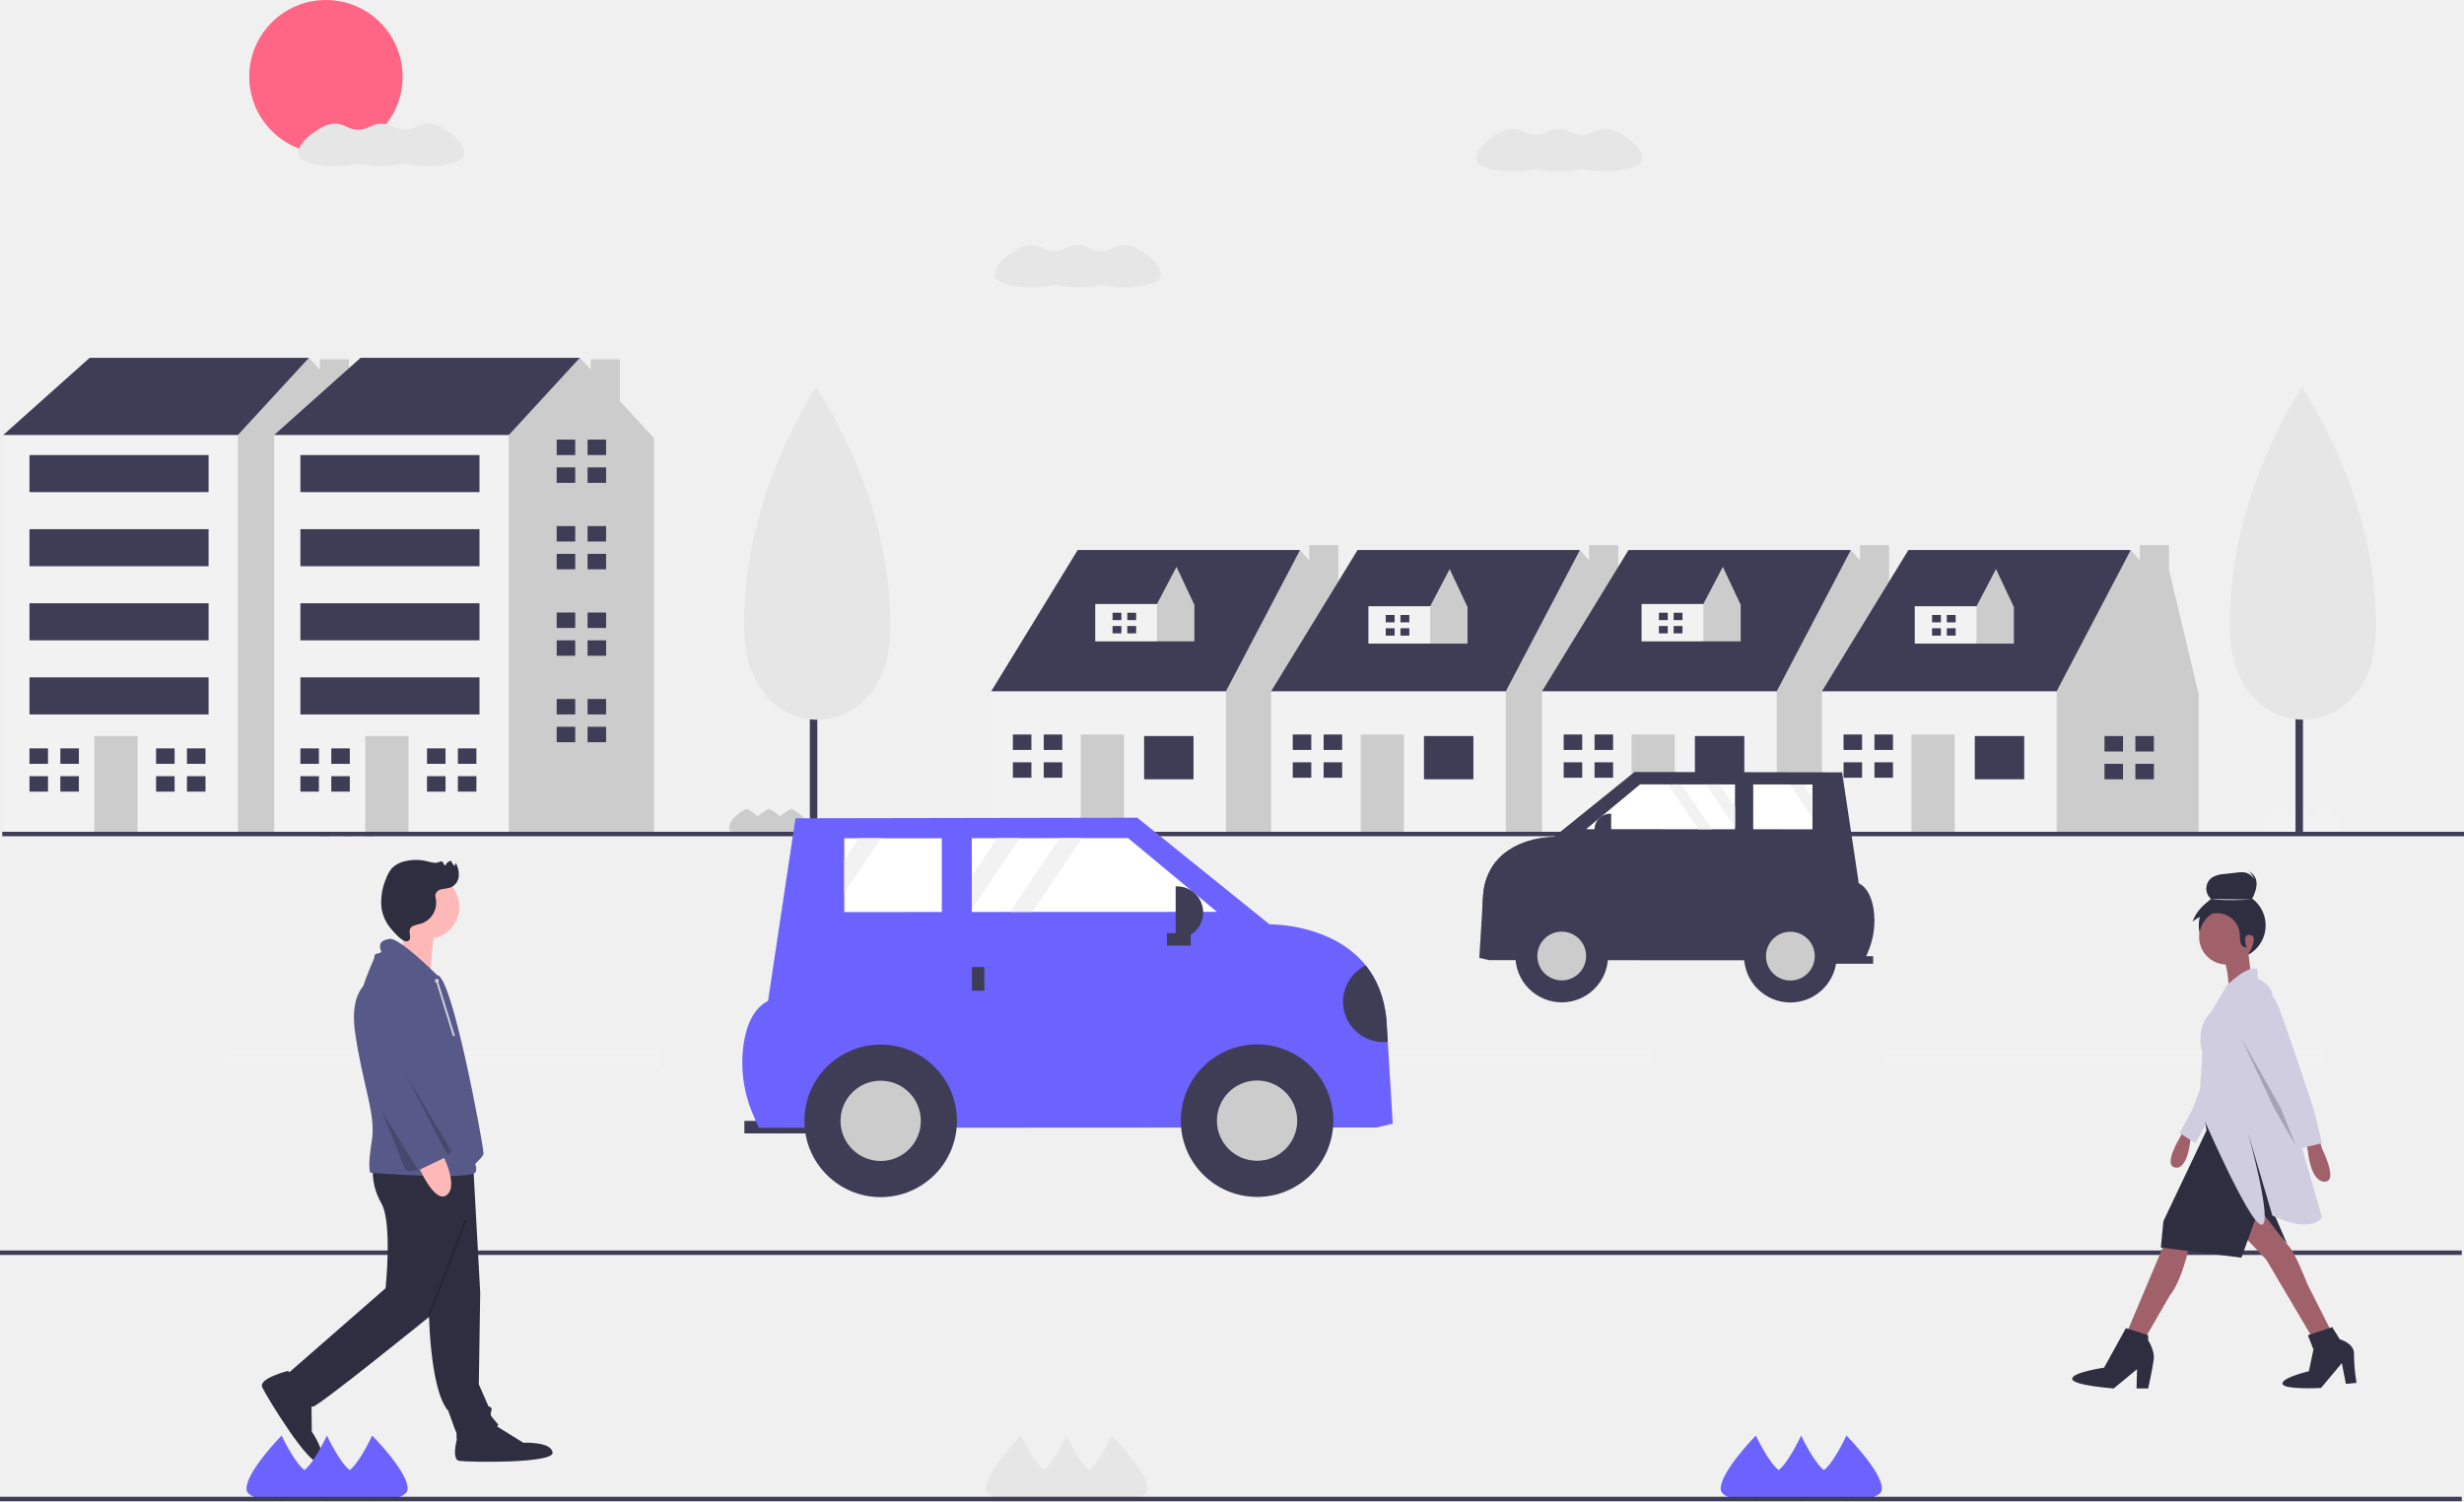
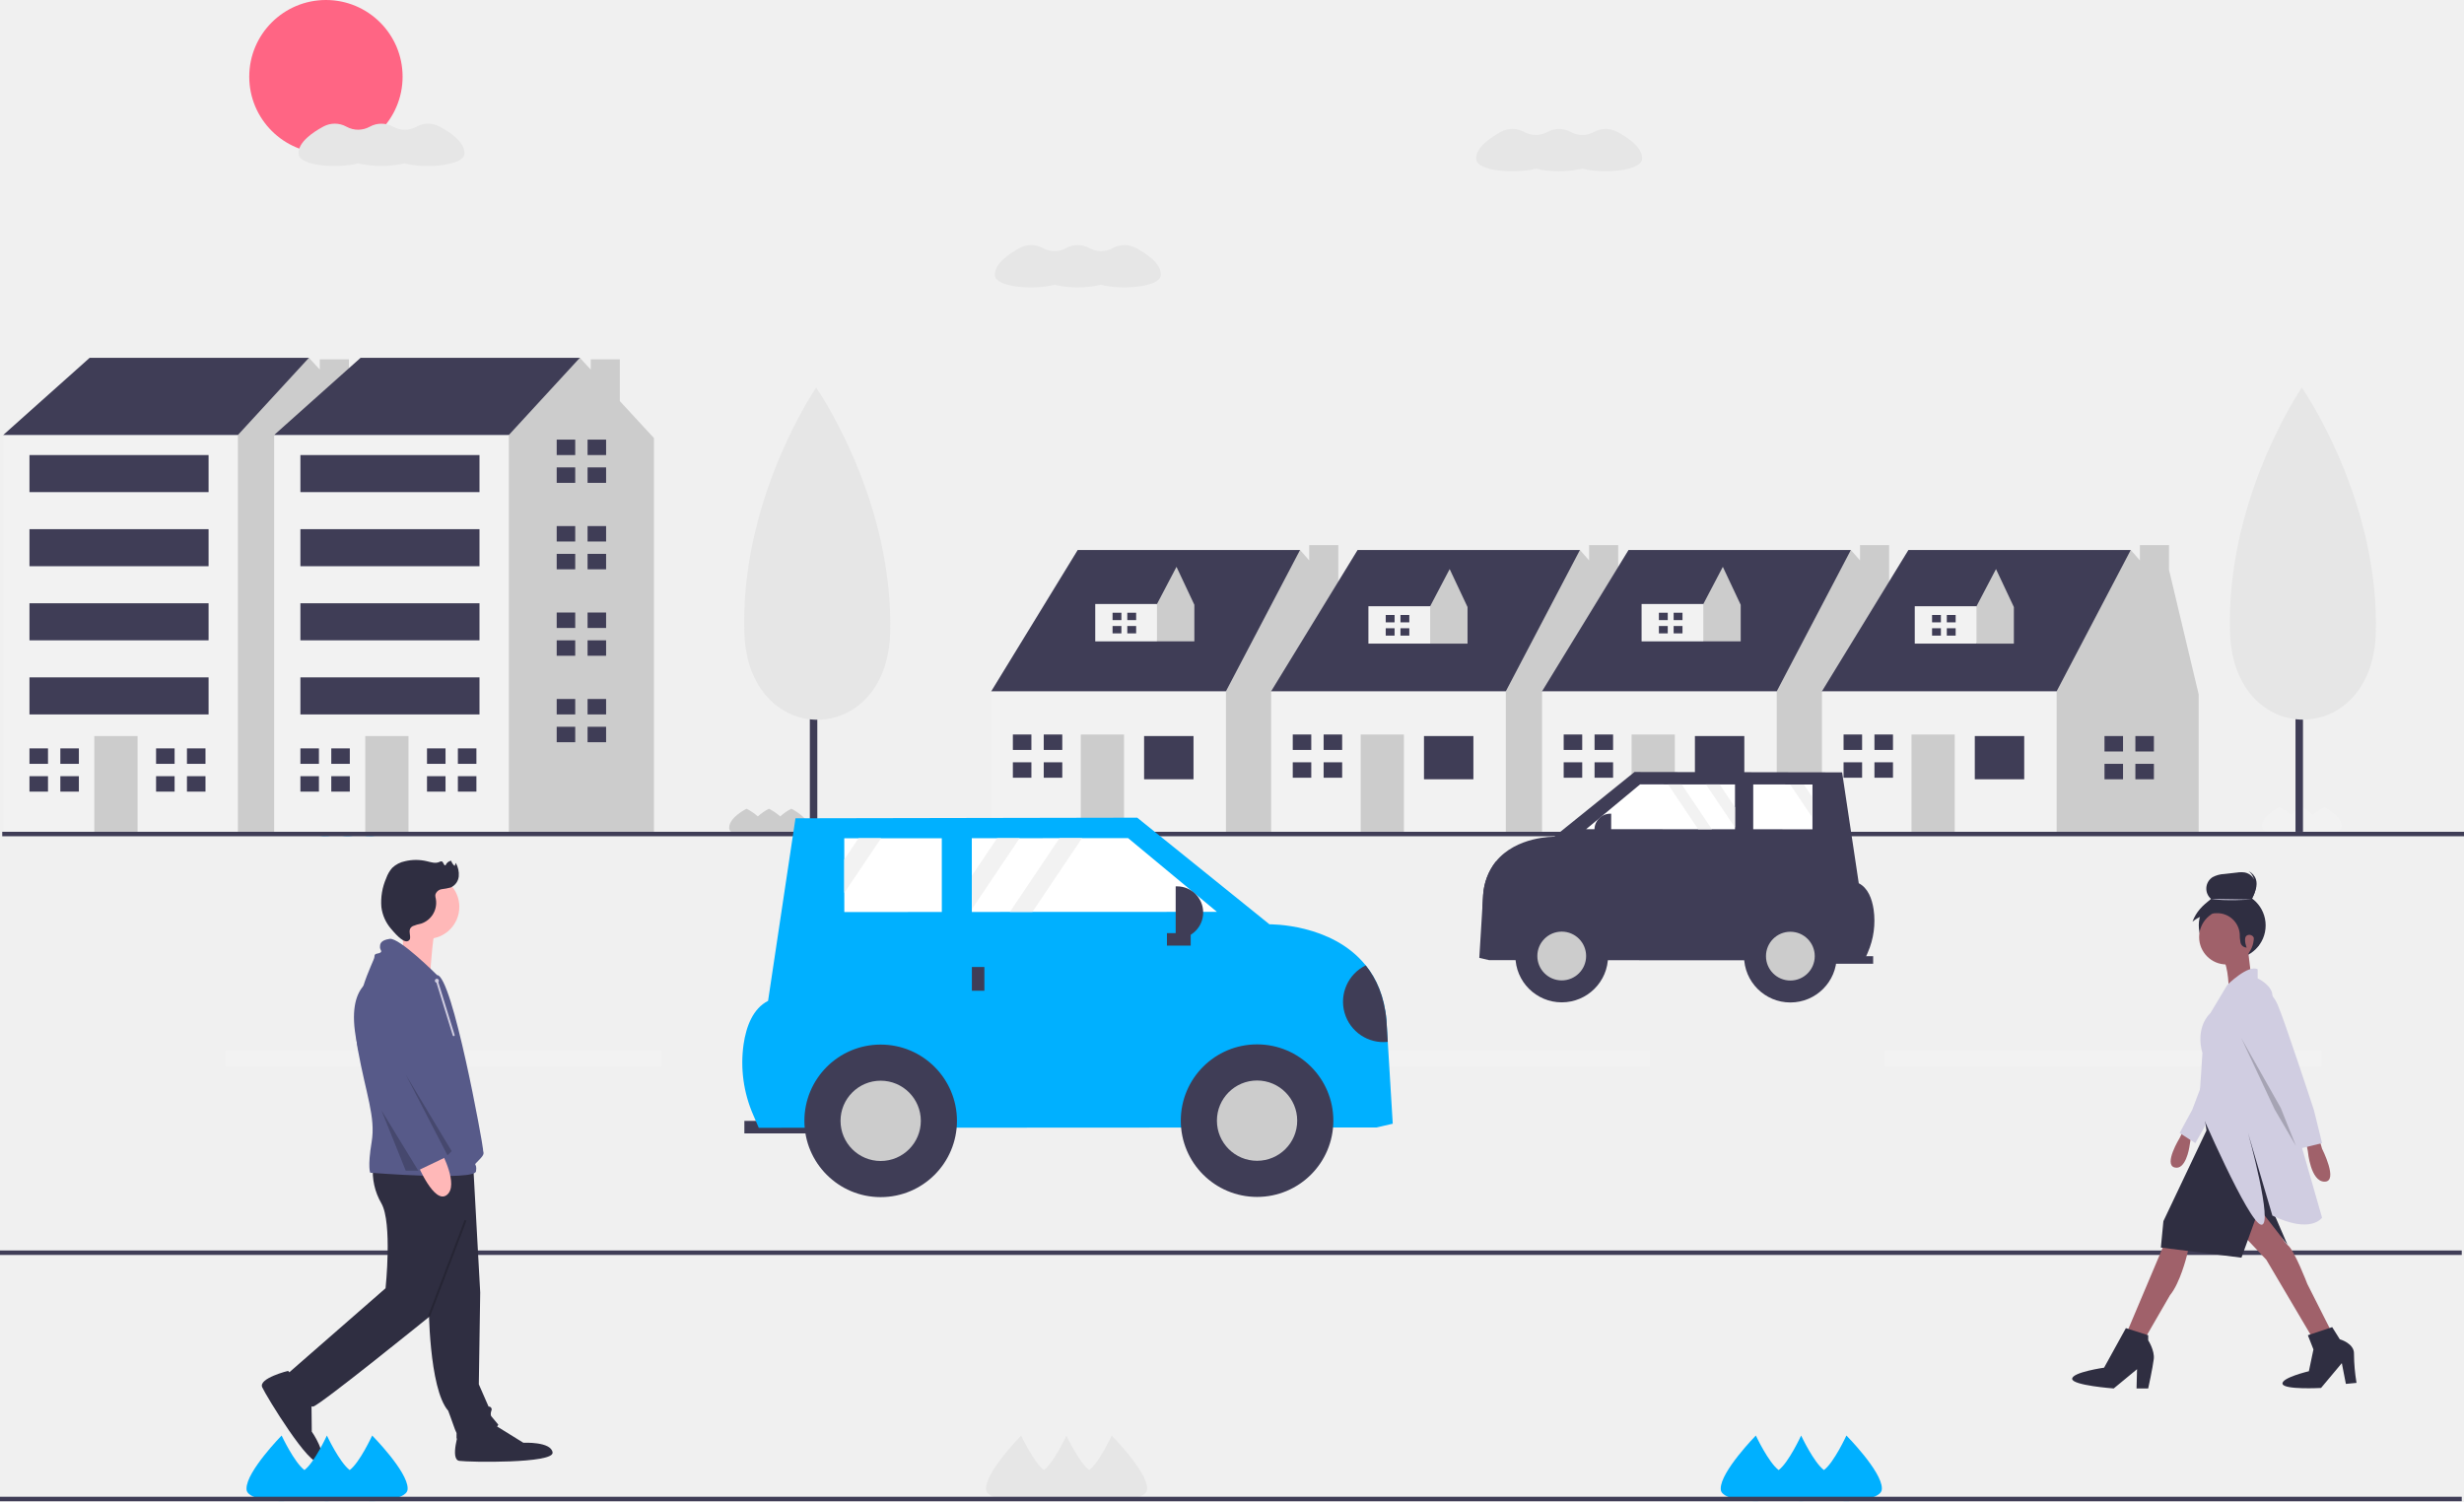
<svg xmlns="http://www.w3.org/2000/svg" id="f62fb22a-6085-4612-8ae6-3595732df09a" data-name="Layer 1" width="920.418" height="560.803" viewBox="0 0 920.418 560.803">
  <rect x="84.209" y="392.402" width="163" height="6" fill="#f2f2f2" />
  <rect x="453.209" y="392.402" width="163" height="6" fill="#f2f2f2" />
  <rect x="704.209" y="392.402" width="163" height="6" fill="#f2f2f2" />
  <path d="M1007.956,471.117a19.8,19.8,0,0,0-4.148,2.867,19.742,19.742,0,0,0-4.216-2.867,19.8,19.8,0,0,0-4.148,2.867,19.742,19.742,0,0,0-4.216-2.867s-6.502,3.198-6.484,7.105q.001.147.013.292c.222,2.558,6.944,3.21,10.636,2.004a15.247,15.247,0,0,0,8.364,0c3.677,1.225,10.536.523,10.736-2.064q.011-.145.011-.292C1014.486,474.254,1007.956,471.117,1007.956,471.117Z" transform="translate(-139.7909 -169.5983)" fill="#f2f2f2" />
  <polygon points="6.972 167.108 1.204 162.494 33.501 133.658 115.397 133.658 115.397 159.034 62.338 194.791 6.972 167.108" fill="#3f3d56" />
  <polygon points="130.329 149.833 130.329 134.234 119.456 134.234 119.456 138.054 115.397 133.658 88.868 162.494 78.487 169.415 62.39 287.016 86.665 311.291 143.081 311.291 143.081 163.648 130.329 149.833" fill="#ccc" />
  <rect x="1.204" y="162.494" width="87.663" height="148.797" fill="#f2f2f2" />
  <rect x="35.232" y="274.957" width="16.149" height="36.334" fill="#ccc" />
  <polygon points="17.93 285.338 17.93 279.571 11.009 279.571 11.009 285.338 17.353 285.338 17.93 285.338" fill="#3f3d56" />
  <polygon points="17.353 289.952 11.009 289.952 11.009 295.72 17.93 295.72 17.93 289.952 17.353 289.952" fill="#3f3d56" />
  <rect x="22.543" y="279.571" width="6.921" height="5.767" fill="#3f3d56" />
  <rect x="22.543" y="289.952" width="6.921" height="5.767" fill="#3f3d56" />
  <polygon points="65.222 285.338 65.222 279.571 58.301 279.571 58.301 285.338 64.645 285.338 65.222 285.338" fill="#3f3d56" />
  <polygon points="64.645 289.952 58.301 289.952 58.301 295.72 65.222 295.72 65.222 289.952 64.645 289.952" fill="#3f3d56" />
  <rect x="69.836" y="279.571" width="6.921" height="5.767" fill="#3f3d56" />
  <rect x="69.836" y="289.952" width="6.921" height="5.767" fill="#3f3d56" />
  <polygon points="113.667 169.992 113.667 164.224 106.746 164.224 106.746 169.992 113.091 169.992 113.667 169.992" fill="#3f3d56" />
  <polygon points="113.091 174.606 106.746 174.606 106.746 180.373 113.667 180.373 113.667 174.606 113.091 174.606" fill="#3f3d56" />
  <rect x="118.281" y="164.224" width="6.921" height="5.767" fill="#3f3d56" />
  <rect x="118.281" y="174.606" width="6.921" height="5.767" fill="#3f3d56" />
  <polygon points="113.667 202.289 113.667 196.522 106.746 196.522 106.746 202.289 113.091 202.289 113.667 202.289" fill="#3f3d56" />
  <polygon points="113.091 206.903 106.746 206.903 106.746 212.67 113.667 212.67 113.667 206.903 113.091 206.903" fill="#3f3d56" />
  <rect x="118.281" y="196.522" width="6.921" height="5.767" fill="#3f3d56" />
  <rect x="118.281" y="206.903" width="6.921" height="5.767" fill="#3f3d56" />
  <polygon points="113.667 234.586 113.667 228.819 106.746 228.819 106.746 234.586 113.091 234.586 113.667 234.586" fill="#3f3d56" />
  <polygon points="113.091 239.2 106.746 239.2 106.746 244.967 113.667 244.967 113.667 239.2 113.091 239.2" fill="#3f3d56" />
  <rect x="118.281" y="228.819" width="6.921" height="5.767" fill="#3f3d56" />
  <rect x="118.281" y="239.2" width="6.921" height="5.767" fill="#3f3d56" />
  <polygon points="113.667 266.883 113.667 261.116 106.746 261.116 106.746 266.883 113.091 266.883 113.667 266.883" fill="#3f3d56" />
  <polygon points="113.091 271.497 106.746 271.497 106.746 277.264 113.667 277.264 113.667 271.497 113.091 271.497" fill="#3f3d56" />
  <rect x="118.281" y="261.116" width="6.921" height="5.767" fill="#3f3d56" />
  <rect x="118.281" y="271.497" width="6.921" height="5.767" fill="#3f3d56" />
  <rect x="11.009" y="169.992" width="66.901" height="13.842" fill="#3f3d56" />
  <rect x="11.009" y="197.675" width="66.901" height="13.842" fill="#3f3d56" />
  <rect x="11.009" y="225.358" width="66.901" height="13.842" fill="#3f3d56" />
  <rect x="11.009" y="253.041" width="66.901" height="13.842" fill="#3f3d56" />
-   <path d="M277.995,471.953a19.8,19.8,0,0,0-4.148,2.867,19.742,19.742,0,0,0-4.216-2.867,19.8,19.8,0,0,0-4.148,2.867,19.742,19.742,0,0,0-4.216-2.867s-6.502,3.198-6.484,7.105q.001.147.013.292c.222,2.558,6.944,3.21,10.636,2.004a15.247,15.247,0,0,0,8.364,0c3.677,1.225,10.536.523,10.736-2.064q.011-.145.011-.292C284.526,475.091,277.995,471.953,277.995,471.953Z" transform="translate(-139.7909 -169.5983)" fill="#6c63ff" />
+   <path d="M277.995,471.953a19.8,19.8,0,0,0-4.148,2.867,19.742,19.742,0,0,0-4.216-2.867,19.8,19.8,0,0,0-4.148,2.867,19.742,19.742,0,0,0-4.216-2.867s-6.502,3.198-6.484,7.105q.001.147.013.292c.222,2.558,6.944,3.21,10.636,2.004a15.247,15.247,0,0,0,8.364,0c3.677,1.225,10.536.523,10.736-2.064q.011-.145.011-.292C284.526,475.091,277.995,471.953,277.995,471.953Z" transform="translate(-139.7909 -169.5983)" fill="#00b0ff" />
  <polygon points="108.177 167.108 102.409 162.494 134.706 133.658 216.602 133.658 216.602 159.034 163.543 194.791 108.177 167.108" fill="#3f3d56" />
  <polygon points="231.534 149.833 231.534 134.234 220.661 134.234 220.661 138.054 216.602 133.658 190.073 162.494 179.692 169.415 163.595 287.016 187.87 311.291 244.286 311.291 244.286 163.648 231.534 149.833" fill="#ccc" />
  <rect x="102.409" y="162.494" width="87.663" height="148.797" fill="#f2f2f2" />
  <rect x="136.437" y="274.957" width="16.149" height="36.334" fill="#ccc" />
  <polygon points="119.135 285.338 119.135 279.571 112.214 279.571 112.214 285.338 118.558 285.338 119.135 285.338" fill="#3f3d56" />
  <polygon points="118.558 289.952 112.214 289.952 112.214 295.72 119.135 295.72 119.135 289.952 118.558 289.952" fill="#3f3d56" />
  <rect x="123.748" y="279.571" width="6.921" height="5.767" fill="#3f3d56" />
  <rect x="123.748" y="289.952" width="6.921" height="5.767" fill="#3f3d56" />
  <polygon points="166.427 285.338 166.427 279.571 159.506 279.571 159.506 285.338 165.85 285.338 166.427 285.338" fill="#3f3d56" />
  <polygon points="165.85 289.952 159.506 289.952 159.506 295.72 166.427 295.72 166.427 289.952 165.85 289.952" fill="#3f3d56" />
  <rect x="171.041" y="279.571" width="6.921" height="5.767" fill="#3f3d56" />
  <rect x="171.041" y="289.952" width="6.921" height="5.767" fill="#3f3d56" />
  <polygon points="214.872 169.992 214.872 164.224 207.951 164.224 207.951 169.992 214.296 169.992 214.872 169.992" fill="#3f3d56" />
  <polygon points="214.296 174.606 207.951 174.606 207.951 180.373 214.872 180.373 214.872 174.606 214.296 174.606" fill="#3f3d56" />
  <rect x="219.486" y="164.224" width="6.921" height="5.767" fill="#3f3d56" />
  <rect x="219.486" y="174.606" width="6.921" height="5.767" fill="#3f3d56" />
  <polygon points="214.872 202.289 214.872 196.522 207.951 196.522 207.951 202.289 214.296 202.289 214.872 202.289" fill="#3f3d56" />
  <polygon points="214.296 206.903 207.951 206.903 207.951 212.67 214.872 212.67 214.872 206.903 214.296 206.903" fill="#3f3d56" />
  <rect x="219.486" y="196.522" width="6.921" height="5.767" fill="#3f3d56" />
  <rect x="219.486" y="206.903" width="6.921" height="5.767" fill="#3f3d56" />
  <polygon points="214.872 234.586 214.872 228.819 207.951 228.819 207.951 234.586 214.296 234.586 214.872 234.586" fill="#3f3d56" />
  <polygon points="214.296 239.2 207.951 239.2 207.951 244.967 214.872 244.967 214.872 239.2 214.296 239.2" fill="#3f3d56" />
  <rect x="219.486" y="228.819" width="6.921" height="5.767" fill="#3f3d56" />
  <rect x="219.486" y="239.2" width="6.921" height="5.767" fill="#3f3d56" />
  <polygon points="214.872 266.883 214.872 261.116 207.951 261.116 207.951 266.883 214.296 266.883 214.872 266.883" fill="#3f3d56" />
  <polygon points="214.296 271.497 207.951 271.497 207.951 277.264 214.872 277.264 214.872 271.497 214.296 271.497" fill="#3f3d56" />
  <rect x="219.486" y="261.116" width="6.921" height="5.767" fill="#3f3d56" />
  <rect x="219.486" y="271.497" width="6.921" height="5.767" fill="#3f3d56" />
  <rect x="112.214" y="169.992" width="66.901" height="13.842" fill="#3f3d56" />
  <rect x="112.214" y="197.675" width="66.901" height="13.842" fill="#3f3d56" />
  <rect x="112.214" y="225.358" width="66.901" height="13.842" fill="#3f3d56" />
  <rect x="112.214" y="253.041" width="66.901" height="13.842" fill="#3f3d56" />
  <circle cx="121.748" cy="28.641" r="28.641" fill="#ff6584" />
  <rect x="302.512" y="200.449" width="2.793" height="110.319" fill="#3f3d56" />
  <path d="M472.35,402.154q.008,1.82-.034,3.623c-1.001,43.427-53.066,43.667-54.468.251q-.058-1.802-.067-3.623c-.224-48.543,26.879-88.02,26.879-88.02S472.126,353.611,472.35,402.154Z" transform="translate(-139.7909 -169.5983)" fill="#e6e6e6" />
  <path d="M435.382,471.709a19.8,19.8,0,0,0-4.148,2.867,19.742,19.742,0,0,0-4.216-2.867,19.8,19.8,0,0,0-4.148,2.867,19.742,19.742,0,0,0-4.216-2.867s-6.502,3.198-6.484,7.105q.001.147.013.292c.222,2.558,6.944,3.21,10.636,2.004a15.247,15.247,0,0,0,8.364,0c3.677,1.225,10.536.523,10.736-2.064q.011-.145.011-.292C441.913,474.846,435.382,471.709,435.382,471.709Z" transform="translate(-139.7909 -169.5983)" fill="#ccc" />
  <polygon points="373.739 263.999 370.279 258.232 402.576 205.457 485.625 205.457 485.625 213.531 455.635 270.92 421.031 277.841 373.739 263.999" fill="#3f3d56" />
  <polygon points="499.921 246.794 499.921 203.655 489.048 203.655 489.048 209.346 485.625 205.457 457.942 258.232 453.328 262.846 447.561 285.915 457.942 311.291 511.001 311.291 511.001 259.385 499.921 246.794" fill="#ccc" />
  <rect x="370.279" y="258.232" width="87.663" height="53.059" fill="#f2f2f2" />
  <rect x="427.375" y="274.957" width="18.455" height="16.149" fill="#3f3d56" />
  <rect x="403.729" y="274.381" width="16.149" height="36.911" fill="#ccc" />
  <polygon points="385.274 280.148 385.274 274.381 378.353 274.381 378.353 280.148 384.697 280.148 385.274 280.148" fill="#3f3d56" />
  <polygon points="384.697 284.762 378.353 284.762 378.353 290.529 385.274 290.529 385.274 284.762 384.697 284.762" fill="#3f3d56" />
  <rect x="389.888" y="274.381" width="6.921" height="5.767" fill="#3f3d56" />
  <rect x="389.888" y="284.762" width="6.921" height="5.767" fill="#3f3d56" />
  <polygon points="482.742 281.561 482.742 275.794 475.821 275.794 475.821 281.561 482.165 281.561 482.742 281.561" fill="#3f3d56" />
  <polygon points="482.165 286.175 475.821 286.175 475.821 291.942 482.742 291.942 482.742 286.175 482.165 286.175" fill="#3f3d56" />
  <rect x="487.355" y="275.794" width="6.921" height="5.767" fill="#3f3d56" />
  <rect x="487.355" y="286.175" width="6.921" height="5.767" fill="#3f3d56" />
  <polygon points="410.036 227.148 409.125 225.631 417.623 211.745 439.474 211.745 439.474 213.869 431.584 228.969 422.479 230.79 410.036 227.148" fill="#3f3d56" />
  <polygon points="439.474 211.745 432.191 225.631 430.977 226.845 429.459 232.915 432.191 239.591 446.151 239.591 446.151 225.934 439.474 211.745" fill="#ccc" />
  <rect x="409.125" y="225.631" width="23.065" height="13.961" fill="#f2f2f2" />
  <polygon points="418.897 231.647 418.897 228.893 415.593 228.893 415.593 231.647 418.622 231.647 418.897 231.647" fill="#3f3d56" />
  <polygon points="418.622 233.85 415.593 233.85 415.593 236.603 418.897 236.603 418.897 233.85 418.622 233.85" fill="#3f3d56" />
  <rect x="421.1" y="228.893" width="3.304" height="2.754" fill="#3f3d56" />
  <rect x="421.1" y="233.85" width="3.304" height="2.754" fill="#3f3d56" />
  <polygon points="478.29 263.999 474.829 258.232 507.126 205.457 590.176 205.457 590.176 213.531 560.186 270.92 525.582 277.841 478.29 263.999" fill="#3f3d56" />
  <polygon points="604.472 246.794 604.472 203.655 593.599 203.655 593.599 209.346 590.176 205.457 562.493 258.232 557.879 262.846 552.111 285.915 562.493 311.291 615.552 311.291 615.552 259.385 604.472 246.794" fill="#ccc" />
  <rect x="474.829" y="258.232" width="87.663" height="53.059" fill="#f2f2f2" />
  <rect x="531.926" y="274.957" width="18.455" height="16.149" fill="#3f3d56" />
  <rect x="508.28" y="274.38" width="16.149" height="36.911" fill="#ccc" />
  <polygon points="489.824 280.148 489.824 274.38 482.903 274.38 482.903 280.148 489.248 280.148 489.824 280.148" fill="#3f3d56" />
  <polygon points="489.248 284.762 482.903 284.762 482.903 290.529 489.824 290.529 489.824 284.762 489.248 284.762" fill="#3f3d56" />
  <rect x="494.438" y="274.38" width="6.921" height="5.767" fill="#3f3d56" />
  <rect x="494.438" y="284.762" width="6.921" height="5.767" fill="#3f3d56" />
  <polygon points="587.292 280.725 587.292 274.957 580.371 274.957 580.371 280.725 586.715 280.725 587.292 280.725" fill="#3f3d56" />
  <polygon points="586.715 285.338 580.371 285.338 580.371 291.106 587.292 291.106 587.292 285.338 586.715 285.338" fill="#3f3d56" />
  <rect x="591.906" y="274.957" width="6.921" height="5.767" fill="#3f3d56" />
  <rect x="591.906" y="285.338" width="6.921" height="5.767" fill="#3f3d56" />
  <polygon points="579.495 263.999 576.034 258.232 608.331 205.457 691.381 205.457 691.381 213.531 661.391 270.92 626.787 277.841 579.495 263.999" fill="#3f3d56" />
  <polygon points="705.677 246.794 705.677 203.655 694.804 203.655 694.804 209.346 691.381 205.457 663.698 258.232 659.084 262.846 653.316 285.915 663.698 311.291 716.757 311.291 716.757 259.385 705.677 246.794" fill="#ccc" />
  <rect x="576.034" y="258.232" width="87.663" height="53.059" fill="#f2f2f2" />
  <rect x="633.131" y="274.957" width="18.455" height="16.149" fill="#3f3d56" />
  <rect x="609.485" y="274.38" width="16.149" height="36.911" fill="#ccc" />
  <polygon points="591.029 280.148 591.029 274.38 584.109 274.38 584.109 280.148 590.453 280.148 591.029 280.148" fill="#3f3d56" />
  <polygon points="590.453 284.762 584.109 284.762 584.109 290.529 591.029 290.529 591.029 284.762 590.453 284.762" fill="#3f3d56" />
  <rect x="595.643" y="274.38" width="6.921" height="5.767" fill="#3f3d56" />
  <rect x="595.643" y="284.762" width="6.921" height="5.767" fill="#3f3d56" />
  <polygon points="688.497 280.725 688.497 274.957 681.576 274.957 681.576 280.725 687.921 280.725 688.497 280.725" fill="#3f3d56" />
  <polygon points="687.921 285.338 681.576 285.338 681.576 291.106 688.497 291.106 688.497 285.338 687.921 285.338" fill="#3f3d56" />
  <rect x="693.111" y="274.957" width="6.921" height="5.767" fill="#3f3d56" />
  <rect x="693.111" y="285.338" width="6.921" height="5.767" fill="#3f3d56" />
  <polygon points="512.077 227.985 511.167 226.467 519.664 212.581 541.516 212.581 541.516 214.706 533.625 229.806 524.52 231.626 512.077 227.985" fill="#3f3d56" />
  <polygon points="541.516 212.581 534.232 226.467 533.018 227.681 531.501 233.751 534.232 240.428 548.193 240.428 548.193 226.771 541.516 212.581" fill="#ccc" />
  <rect x="511.167" y="226.467" width="23.065" height="13.961" fill="#f2f2f2" />
  <polygon points="520.939 232.483 520.939 229.729 517.634 229.729 517.634 232.483 520.663 232.483 520.939 232.483" fill="#3f3d56" />
  <polygon points="520.663 234.686 517.634 234.686 517.634 237.44 520.939 237.44 520.939 234.686 520.663 234.686" fill="#3f3d56" />
  <rect x="523.142" y="229.729" width="3.304" height="2.754" fill="#3f3d56" />
  <rect x="523.142" y="234.686" width="3.304" height="2.754" fill="#3f3d56" />
  <polygon points="614.119 227.148 613.208 225.631 621.706 211.745 643.557 211.745 643.557 213.869 635.666 228.969 626.562 230.79 614.119 227.148" fill="#3f3d56" />
  <polygon points="643.557 211.745 636.273 225.631 635.059 226.845 633.542 232.915 636.273 239.591 650.234 239.591 650.234 225.934 643.557 211.745" fill="#ccc" />
  <rect x="613.208" y="225.631" width="23.065" height="13.961" fill="#f2f2f2" />
  <polygon points="622.98 231.647 622.98 228.893 619.676 228.893 619.676 231.647 622.705 231.647 622.98 231.647" fill="#3f3d56" />
  <polygon points="622.705 233.85 619.676 233.85 619.676 236.603 622.98 236.603 622.98 233.85 622.705 233.85" fill="#3f3d56" />
  <rect x="625.183" y="228.893" width="3.304" height="2.754" fill="#3f3d56" />
  <rect x="625.183" y="233.85" width="3.304" height="2.754" fill="#3f3d56" />
  <polygon points="684.045 263.999 680.585 258.232 712.882 205.457 795.932 205.457 795.932 213.531 765.941 270.92 731.337 277.841 684.045 263.999" fill="#3f3d56" />
  <polygon points="810.228 212.859 810.228 203.655 799.354 203.655 799.354 209.346 795.932 205.457 768.248 258.232 763.634 262.846 757.867 285.915 768.248 311.291 821.308 311.291 821.308 259.385 810.228 212.859" fill="#ccc" />
  <rect x="680.585" y="258.232" width="87.663" height="53.059" fill="#f2f2f2" />
  <rect x="737.682" y="274.957" width="18.455" height="16.149" fill="#3f3d56" />
  <rect x="714.035" y="274.38" width="16.149" height="36.911" fill="#ccc" />
  <polygon points="695.58 280.148 695.58 274.38 688.659 274.38 688.659 280.148 695.003 280.148 695.58 280.148" fill="#3f3d56" />
  <polygon points="695.003 284.762 688.659 284.762 688.659 290.529 695.58 290.529 695.58 284.762 695.003 284.762" fill="#3f3d56" />
  <rect x="700.194" y="274.38" width="6.921" height="5.767" fill="#3f3d56" />
  <rect x="700.194" y="284.762" width="6.921" height="5.767" fill="#3f3d56" />
  <polygon points="793.048 280.725 793.048 274.957 786.127 274.957 786.127 280.725 792.471 280.725 793.048 280.725" fill="#3f3d56" />
  <polygon points="792.471 285.338 786.127 285.338 786.127 291.106 793.048 291.106 793.048 285.338 792.471 285.338" fill="#3f3d56" />
  <rect x="797.662" y="274.957" width="6.921" height="5.767" fill="#3f3d56" />
  <rect x="797.662" y="285.338" width="6.921" height="5.767" fill="#3f3d56" />
  <polygon points="716.16 227.985 715.25 226.467 723.747 212.581 745.599 212.581 745.599 214.706 737.708 229.806 728.603 231.626 716.16 227.985" fill="#3f3d56" />
  <polygon points="745.599 212.581 738.315 226.467 737.101 227.681 735.583 233.751 738.315 240.428 752.275 240.428 752.275 226.771 745.599 212.581" fill="#ccc" />
  <rect x="715.25" y="226.467" width="23.065" height="13.961" fill="#f2f2f2" />
  <polygon points="725.021 232.483 725.021 229.729 721.717 229.729 721.717 232.483 724.746 232.483 725.021 232.483" fill="#3f3d56" />
  <polygon points="724.746 234.686 721.717 234.686 721.717 237.44 725.021 237.44 725.021 234.686 724.746 234.686" fill="#3f3d56" />
  <rect x="727.224" y="229.729" width="3.304" height="2.754" fill="#3f3d56" />
  <rect x="727.224" y="234.686" width="3.304" height="2.754" fill="#3f3d56" />
  <rect x="0.836" y="310.718" width="919.582" height="1.673" fill="#3f3d56" />
  <rect y="467.126" width="919.582" height="1.673" fill="#3f3d56" />
  <rect x="857.478" y="200.433" width="2.792" height="110.286" fill="#3f3d56" />
  <path d="M1027.308,402.127q.008,1.82-.034,3.622c-1.001,43.414-53.05,43.654-54.451.251q-.058-1.802-.067-3.622c-.224-48.528,26.871-87.994,26.871-87.994S1027.084,353.599,1027.308,402.127Z" transform="translate(-139.7909 -169.5983)" fill="#e6e6e6" />
  <rect x="278.059" y="418.723" width="29.428" height="4.671" fill="#3f3d56" />
-   <path d="M660.046,589.368l-6.072,1.405-230.753.123-2.075-4.834a48.798,48.798,0,0,1-3.588-26.386c.994-6.677,3.484-13.311,9.141-16.193l10.24-68.204,127.664-.228,49.393,39.838s23.299-.419,35.957,15.339c4.006,4.991,6.948,11.604,7.737,20.371l.5,8.198Z" transform="translate(-139.7909 -169.5983)" fill="#6c63ff" />
+   <path d="M660.046,589.368l-6.072,1.405-230.753.123-2.075-4.834a48.798,48.798,0,0,1-3.588-26.386c.994-6.677,3.484-13.311,9.141-16.193l10.24-68.204,127.664-.228,49.393,39.838s23.299-.419,35.957,15.339c4.006,4.991,6.948,11.604,7.737,20.371l.5,8.198Z" transform="translate(-139.7909 -169.5983)" fill="#00b0ff" />
  <circle cx="469.573" cy="418.629" r="28.494" fill="#3f3d56" />
  <circle cx="469.573" cy="418.629" r="14.997" fill="#ccc" />
  <circle cx="328.973" cy="418.704" r="28.494" fill="#3f3d56" />
  <circle cx="328.973" cy="418.704" r="14.997" fill="#ccc" />
  <polygon points="454.581 340.633 385.653 340.663 377.239 340.663 363.032 340.673 363.032 339.637 363.022 327.145 363.012 313.118 372.463 313.118 380.877 313.108 395.782 313.098 404.196 313.098 421.403 313.088 454.581 340.633" fill="#fff" />
  <polygon points="351.817 340.683 315.389 340.703 315.379 333.555 315.379 321.064 315.369 313.148 320.703 313.148 329.117 313.138 351.807 313.128 351.817 340.683" fill="#fff" />
  <rect x="363.043" y="361.23" width="4.671" height="8.875" fill="#3f3d56" />
  <rect x="577.798" y="516.074" width="4.671" height="8.875" transform="translate(960.5439 -229.4979) rotate(89.96937)" fill="#3f3d56" />
  <path d="M439.169,331.106h.514a9.763,9.763,0,0,1,9.763,9.763v0a9.763,9.763,0,0,1-9.763,9.763h-.514a0,0,0,0,1,0,0V331.106A0,0,0,0,1,439.169,331.106Z" fill="#3f3d56" />
  <path d="M658.189,558.797a15.09,15.09,0,0,1-8.236-28.569c4.006,4.991,6.948,11.604,7.737,20.371Z" transform="translate(-139.7909 -169.5983)" fill="#3f3d56" />
  <polygon points="380.877 313.108 363.032 339.637 363.022 327.145 372.463 313.118 380.877 313.108" fill="#f2f2f2" />
  <polygon points="329.117 313.138 315.379 333.555 315.379 321.064 320.703 313.148 329.117 313.138" fill="#f2f2f2" />
  <polygon points="404.196 313.098 385.653 340.663 377.239 340.663 395.782 313.098 404.196 313.098" fill="#f2f2f2" />
  <rect x="821.627" y="526.785" width="17.876" height="2.837" transform="translate(1521.057 887.2522) rotate(-179.9694)" fill="#3f3d56" />
  <path d="M692.383,527.42l3.688.853,140.168.075,1.26-2.937a29.642,29.642,0,0,0,2.179-16.028c-.604-4.056-2.116-8.086-5.552-9.836L827.907,458.118l-77.548-.139-30.003,24.199s-14.153-.254-21.842,9.318a22.468,22.468,0,0,0-4.7,12.374l-.303,4.98Z" transform="translate(-139.7909 -169.5983)" fill="#3f3d56" />
  <circle cx="583.379" cy="357.129" r="17.308" fill="#3f3d56" />
  <circle cx="583.379" cy="357.129" r="9.11" fill="#ccc" />
  <circle cx="668.785" cy="357.175" r="17.308" fill="#3f3d56" />
  <circle cx="668.785" cy="357.175" r="9.11" fill="#ccc" />
  <polygon points="592.486 309.751 634.355 309.77 639.466 309.77 648.096 309.776 648.096 309.146 648.102 301.558 648.108 293.037 642.367 293.037 637.256 293.031 628.203 293.025 623.091 293.025 612.639 293.019 592.486 309.751" fill="#fff" />
  <polygon points="654.908 309.782 677.036 309.794 677.042 305.452 677.042 297.864 677.048 293.056 673.808 293.056 668.697 293.05 654.915 293.044 654.908 309.782" fill="#fff" />
  <rect x="785.043" y="491.861" width="2.837" height="5.391" transform="translate(1432.867 819.9347) rotate(-179.9694)" fill="#3f3d56" />
  <rect x="739.507" y="482.899" width="2.837" height="5.391" transform="translate(1087.125 -424.67) rotate(90.03063)" fill="#3f3d56" />
  <path d="M735.396,473.562h.312a5.93,5.93,0,0,1,5.93,5.93v0a5.93,5.93,0,0,1-5.93,5.93h-.312a0,0,0,0,1,0,0V473.562a0,0,0,0,1,0,0Z" transform="translate(1336.987 789.7812) rotate(-179.9694)" fill="#3f3d56" />
  <path d="M693.511,508.85a9.166,9.166,0,0,0,5.003-17.354,22.468,22.468,0,0,0-4.7,12.374Z" transform="translate(-139.7909 -169.5983)" fill="#3f3d56" />
  <polygon points="637.256 293.031 648.096 309.146 648.102 301.558 642.367 293.037 637.256 293.031" fill="#f2f2f2" />
  <polygon points="668.697 293.05 677.042 305.452 677.042 297.864 673.808 293.056 668.697 293.05" fill="#f2f2f2" />
  <polygon points="623.091 293.025 634.355 309.77 639.466 309.77 628.203 293.025 623.091 293.025" fill="#f2f2f2" />
  <path d="M299.932,656.557s0,31.718,7.28,40.038c0,0,1.56,4.16,2.08,5.72a21.861,21.861,0,0,0,1.04,2.6v2.08s14.039-1.56,15.599-5.2l-2.6-3.12s-.52-.52,0-2.08a1.068,1.068,0,0,0-1.04-1.56l-3.64-8.32.52-34.318-2.6-47.318-22.359-1.04Z" transform="translate(-139.7909 -169.5983)" fill="#2f2e41" />
  <path d="M311.371,703.875s-3.64,10.919,0,11.439,35.358,1.04,34.838-3.12S335.29,708.554,335.29,708.554l-10.919-6.76Z" transform="translate(-139.7909 -169.5983)" fill="#2f2e41" />
  <path d="M279.133,605.08a23.594,23.594,0,0,0,3.12,14.039c4.16,7.28,1.56,31.718,1.56,31.718l-36.918,32.238s7.28,12.479,9.88,11.959,43.678-33.798,43.678-33.798l16.119-54.077Z" transform="translate(-139.7909 -169.5983)" fill="#2f2e41" />
  <path d="M247.402,681.698s-11.171,2.771-9.662,6.124,18.051,30.421,21.286,27.755-2.771-11.171-2.771-11.171l-.136-12.842Z" transform="translate(-139.7909 -169.5983)" fill="#2f2e41" />
  <circle cx="159.621" cy="338.766" r="11.959" fill="#ffb8b8" />
  <path d="M290.002,512.584l.529,15.39,10.063,3.976s.987-15.758,2.38-16.631S290.002,512.584,290.002,512.584Z" transform="translate(-139.7909 -169.5983)" fill="#ffb8b8" />
  <path d="M303.052,533.843s-14.039-14.039-17.679-13.519-3.64,2.08-3.64,3.12,1.04,1.56,0,2.08-2.08,0-2.08,1.56-9.36,17.159-6.24,34.318,6.76,25.479,5.2,34.838-.52,11.439-.52,11.439,38.998,3.12,39.518-.52-1.56-1.56,1.04-4.16,1.56-2.6,1.56-4.16S308.771,533.843,303.052,533.843Z" transform="translate(-139.7909 -169.5983)" fill="#575a89" />
  <path d="M295.772,604.56s6.24,15.079,10.919,11.439-2.08-16.119-2.08-16.119Z" transform="translate(-139.7909 -169.5983)" fill="#ffb8b8" />
  <path d="M280.693,534.883s-12.217,1.399-7.668,23.838S295.252,607.159,295.252,607.159l11.959-5.72-15.599-30.678,3.64-19.239S297.332,533.323,280.693,534.883Z" transform="translate(-139.7909 -169.5983)" fill="#575a89" />
  <polygon points="151.561 401.423 168.72 430.021 167.161 431.581 151.561 401.423" opacity="0.2" />
  <polygon points="142.479 414.75 156.241 437.301 151.561 437.301 142.479 414.75" opacity="0.2" />
  <path d="M293.999,515.551a17.215,17.215,0,0,1,3.141-.936,8.217,8.217,0,0,0,5.459-9.212,4.7,4.7,0,0,1-.197-1.518,2.899,2.899,0,0,1,2.417-2.129,23.792,23.792,0,0,0,3.366-.641,5.098,5.098,0,0,0,2.974-4.088,8.444,8.444,0,0,0-1.128-5.089l-.403,1.158a4.297,4.297,0,0,1-1.315-1.967,2.71,2.71,0,0,0-2.065,1.66c-.646.381-.739-1.184-1.453-1.415a1.282,1.282,0,0,0-.891.22c-1.438.671-3.109.097-4.652-.275a17.513,17.513,0,0,0-8.13-.01,9.731,9.731,0,0,0-4.805,2.472,11.529,11.529,0,0,0-2.248,3.862,22.25,22.25,0,0,0-1.814,10.806,15.295,15.295,0,0,0,3.605,8.104c1.029,1.186,4.387,5.322,6.228,4.617C294.401,520.285,291.273,516.992,293.999,515.551Z" transform="translate(-139.7909 -169.5983)" fill="#2f2e41" />
  <rect x="287.663" y="643.03" width="38.397" height="0.74" transform="translate(-543.4424 531.2344) rotate(-69.12314)" opacity="0.2" />
  <circle cx="163.187" cy="366.36" r="0.74" fill="#d0cde1" />
  <line x1="163.187" y1="366.36" x2="169.474" y2="386.702" fill="#d0cde1" />
  <path d="M309.265,556.67a.37.37,0,0,1-.353-.261l-6.287-20.342a.37.37,0,1,1,.706-.219l6.287,20.342a.37.37,0,0,1-.353.479Z" transform="translate(-139.7909 -169.5983)" fill="#d0cde1" />
  <circle cx="833.834" cy="345.693" r="12.489" fill="#2f2e41" />
  <path d="M955.873,590.944l-1.893,3.787s-6.059,9.846-1.893,10.982,5.491-7.385,5.491-7.385l.757-4.544Z" transform="translate(-139.7909 -169.5983)" fill="#a0616a" />
  <polygon points="823.656 402.033 818.922 414.529 814.189 423.239 820.059 427.026 824.792 418.695 830.473 405.63 823.656 402.033" fill="#d0cde1" />
  <path d="M976.891,630.139l9.467,10.035,16.663,28.213,7.195-2.272L1001.695,649.263s-4.923-12.876-7.385-14.58-6.627-12.876-6.627-12.876l-4.544-3.598Z" transform="translate(-139.7909 -169.5983)" fill="#a0616a" />
  <path d="M957.388,635.63l-.757,3.219s-2.462,10.035-6.248,14.58l-9.089,15.716-6.816-2.272L947.921,635.062Z" transform="translate(-139.7909 -169.5983)" fill="#a0616a" />
  <circle cx="831.703" cy="350.057" r="10.225" fill="#a0616a" />
  <path d="M979.541,524.673l1.325,10.982-8.521,4.166s0-9.467-2.272-11.929Z" transform="translate(-139.7909 -169.5983)" fill="#a0616a" />
  <path d="M1006.239,595.489l.947,3.219s6.248,12.308.947,12.308-6.248-11.361-6.248-11.361l-.568-2.84Z" transform="translate(-139.7909 -169.5983)" fill="#a0616a" />
  <path d="M962.69,582.613l1.325,9.278L947.921,625.784l-.947,9.846L977.08,639.417l6.627-18.367,10.603,13.633-6.059-14.012s-1.893-9.467-1.325-11.929-.379-14.769-2.083-17.799S962.69,582.613,962.69,582.613Z" transform="translate(-139.7909 -169.5983)" fill="#2f2e41" />
  <path d="M1001.884,668.387l9.089-3.03,2.84,4.544s5.491,1.515,5.302,5.491a67.66,67.66,0,0,0,.947,10.793l-3.976.379-1.515-7.763-7.763,9.278s-13.822.757-14.39-1.515,9.846-4.734,9.846-4.734l1.704-8.142Z" transform="translate(-139.7909 -169.5983)" fill="#2f2e41" />
  <path d="M933.909,665.736l8.331,2.651v1.893s2.462,3.787,2.083,7.006-2.083,10.982-2.083,10.982h-4.355l.189-7.195-8.71,7.195s-15.526-1.136-15.526-3.598,11.929-4.166,11.929-4.166Z" transform="translate(-139.7909 -169.5983)" fill="#2f2e41" />
  <path d="M971.778,537.548s7.763-7.763,11.361-5.87V535.087s5.302,2.462,5.491,6.248,5.68,38.248,5.68,38.248l12.876,44.875s-3.976,6.248-18.556-.757l-9.089-30.863s9.657,34.84,4.923,34.272-23.29-43.739-23.29-43.739l1.325-20.449s-3.03-8.899,3.03-14.958Z" transform="translate(-139.7909 -169.5983)" fill="#d0cde1" />
  <path d="M985.033,538.685s3.219,1.136,5.491,6.059,13.633,39.573,13.633,39.573l3.03,12.308-8.521,2.083-4.166-12.686-15.526-28.781S976.512,542.093,985.033,538.685Z" transform="translate(-139.7909 -169.5983)" fill="#d0cde1" />
  <path d="M984.284,511.498a7.177,7.177,0,0,0-3.38-5.836c1.039-2.087,1.968-4.469,1.283-6.698a5.112,5.112,0,0,0-3.851-3.446,10.033,10.033,0,0,0-2.992.039l-4.666.529a10.19,10.19,0,0,0-4.373,1.178,5.066,5.066,0,0,0-.585,8.13c-3.264,2.611-5.446,4.593-6.931,8.5a14.035,14.035,0,0,1,8.816-3.156,8.403,8.403,0,0,1,8.829,7.7,15.55,15.55,0,0,0,.287,3.26,2.398,2.398,0,0,0,2.357,1.875c-.15.021-1.075-2.756-.424-4.038l.01-.021a1.22,1.22,0,0,1,.663-.569,1.91,1.91,0,0,1,2.538,1.328c.362,1.391.942,3.166,1.448,2.695.663-.617.384-6.058.563-6.901A15.835,15.835,0,0,0,984.284,511.498Z" transform="translate(-139.7909 -169.5983)" fill="#2f2e41" />
  <path d="M980.853,505.625s-10.262.669-15.17-.223" transform="translate(-139.7909 -169.5983)" fill="#d0cde1" />
  <path d="M980.271,504.252c1.039-2.087,1.968-4.469,1.283-6.698a5.06,5.06,0,0,0-1.79-2.516,5.124,5.124,0,0,1,2.737,3.084c.685,2.229-.244,4.611-1.283,6.698C980.394,504.697,982.34,505.355,980.271,504.252Z" transform="translate(-139.7909 -169.5983)" fill="#2f2e41" />
  <polygon points="837.194 387.737 851.963 413.867 857.644 428.068 849.691 414.435 837.194 387.737" opacity="0.2" />
-   <path d="M278.819,705.849s-4.63,10.078-8.389,12.904c-3.806-2.833-8.527-12.904-8.527-12.904s-4.63,10.078-8.389,12.904c-3.806-2.833-8.527-12.904-8.527-12.904s-13.149,13.442-13.113,19.808a4.668,4.668,0,0,0,.027.475c.449,4.168,14.043,5.23,21.511,3.266a38.02,38.02,0,0,0,16.916,0c7.436,1.996,21.307.852,21.713-3.363a4.67,4.67,0,0,0,.022-.475C292.027,719.194,278.819,705.849,278.819,705.849Z" transform="translate(-139.7909 -169.5983)" fill="#6c63ff" />
+   <path d="M278.819,705.849s-4.63,10.078-8.389,12.904c-3.806-2.833-8.527-12.904-8.527-12.904s-4.63,10.078-8.389,12.904c-3.806-2.833-8.527-12.904-8.527-12.904s-13.149,13.442-13.113,19.808a4.668,4.668,0,0,0,.027.475c.449,4.168,14.043,5.23,21.511,3.266a38.02,38.02,0,0,0,16.916,0c7.436,1.996,21.307.852,21.713-3.363a4.67,4.67,0,0,0,.022-.475C292.027,719.194,278.819,705.849,278.819,705.849Z" transform="translate(-139.7909 -169.5983)" fill="#00b0ff" />
  <path d="M555.059,705.849s-4.63,10.078-8.389,12.904c-3.806-2.833-8.527-12.904-8.527-12.904s-4.63,10.078-8.389,12.904c-3.806-2.833-8.527-12.904-8.527-12.904s-13.149,13.442-13.113,19.808a4.668,4.668,0,0,0,.027.475c.449,4.168,14.043,5.23,21.511,3.266a38.02,38.02,0,0,0,16.916,0c7.436,1.996,21.307.852,21.713-3.363a4.67,4.67,0,0,0,.022-.475C568.267,719.194,555.059,705.849,555.059,705.849Z" transform="translate(-139.7909 -169.5983)" fill="#e6e6e6" />
-   <path d="M829.51,705.849s-4.63,10.078-8.389,12.904c-3.806-2.833-8.527-12.904-8.527-12.904s-4.63,10.078-8.389,12.904c-3.806-2.833-8.527-12.904-8.527-12.904s-13.149,13.442-13.113,19.808a4.671,4.671,0,0,0,.027.475c.449,4.168,14.043,5.23,21.511,3.266a38.02,38.02,0,0,0,16.916,0c7.436,1.996,21.307.852,21.713-3.363a4.67,4.67,0,0,0,.022-.475C842.719,719.194,829.51,705.849,829.51,705.849Z" transform="translate(-139.7909 -169.5983)" fill="#6c63ff" />
+   <path d="M829.51,705.849s-4.63,10.078-8.389,12.904c-3.806-2.833-8.527-12.904-8.527-12.904s-4.63,10.078-8.389,12.904c-3.806-2.833-8.527-12.904-8.527-12.904s-13.149,13.442-13.113,19.808a4.671,4.671,0,0,0,.027.475c.449,4.168,14.043,5.23,21.511,3.266a38.02,38.02,0,0,0,16.916,0c7.436,1.996,21.307.852,21.713-3.363a4.67,4.67,0,0,0,.022-.475C842.719,719.194,829.51,705.849,829.51,705.849Z" transform="translate(-139.7909 -169.5983)" fill="#00b0ff" />
  <path d="M295.405,216.889l-.121.066a8.96,8.96,0,0,1-8.544.03q-.114-.061-.226-.121a9.003,9.003,0,0,0-8.534.029l-.113.062a8.96,8.96,0,0,1-8.544.03q-.118-.064-.234-.126a8.952,8.952,0,0,0-8.451-.015c-3.974,2.14-9.346,5.799-9.322,9.931a4.806,4.806,0,0,0,.028.489c.462,4.291,14.459,5.385,22.148,3.362a39.145,39.145,0,0,0,17.416,0c7.656,2.055,21.938.878,22.355-3.463a4.81,4.81,0,0,0,.022-.489c-.024-4.135-5.443-7.755-9.442-9.865A8.943,8.943,0,0,0,295.405,216.889Z" transform="translate(-139.7909 -169.5983)" fill="#e6e6e6" />
  <path d="M555.528,262.245l-.121.066a8.96,8.96,0,0,1-8.544.03q-.114-.061-.226-.121a9.003,9.003,0,0,0-8.534.029l-.113.062a8.96,8.96,0,0,1-8.544.03q-.118-.064-.234-.126a8.952,8.952,0,0,0-8.451-.015c-3.974,2.14-9.346,5.799-9.322,9.931a4.806,4.806,0,0,0,.028.489c.462,4.291,14.459,5.385,22.148,3.362a39.145,39.145,0,0,0,17.416,0c7.656,2.055,21.938.878,22.355-3.463a4.81,4.81,0,0,0,.022-.489c-.024-4.135-5.443-7.755-9.442-9.865A8.943,8.943,0,0,0,555.528,262.245Z" transform="translate(-139.7909 -169.5983)" fill="#e6e6e6" />
  <path d="M735.313,218.857l-.121.066a8.96,8.96,0,0,1-8.544.03q-.114-.061-.226-.121a9.003,9.003,0,0,0-8.534.029l-.113.062a8.96,8.96,0,0,1-8.544.03q-.118-.064-.234-.126a8.952,8.952,0,0,0-8.451-.015c-3.974,2.14-9.346,5.799-9.322,9.931a4.808,4.808,0,0,0,.028.489c.462,4.291,14.459,5.385,22.148,3.362a39.145,39.145,0,0,0,17.416,0c7.656,2.055,21.938.878,22.355-3.463a4.807,4.807,0,0,0,.022-.489c-.024-4.135-5.443-7.755-9.442-9.865A8.943,8.943,0,0,0,735.313,218.857Z" transform="translate(-139.7909 -169.5983)" fill="#e6e6e6" />
  <rect y="559.131" width="919.582" height="1.673" fill="#3f3d56" />
</svg>
